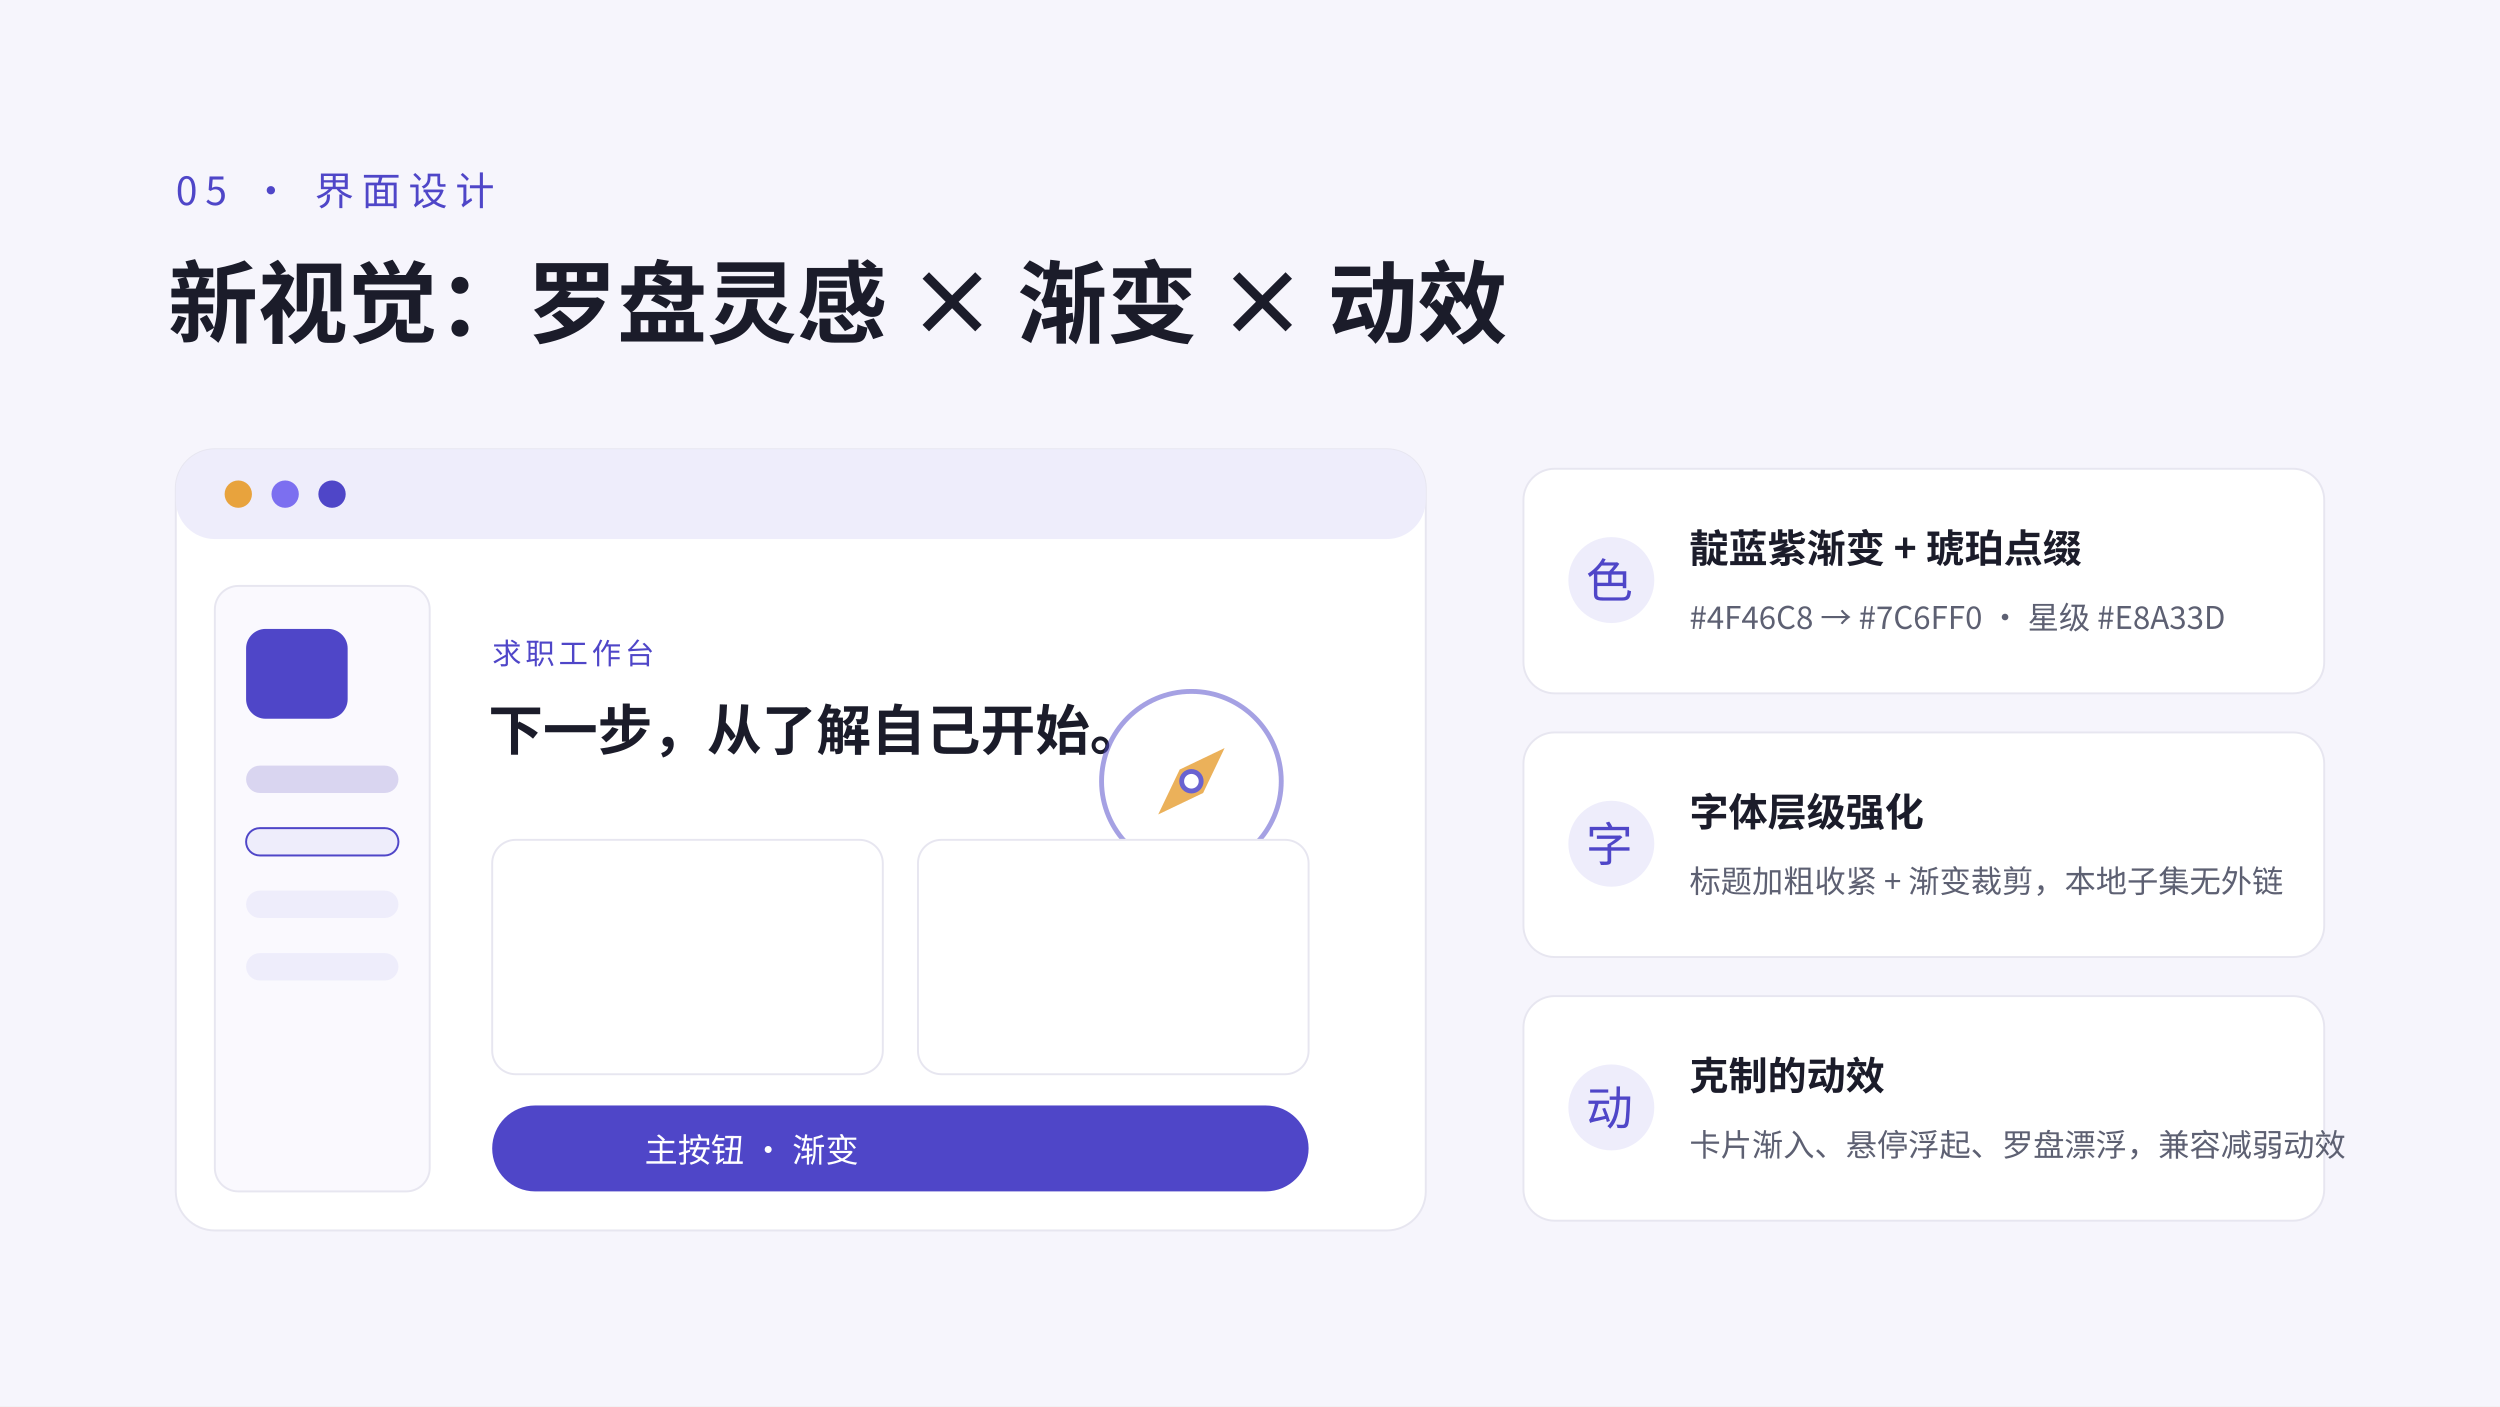
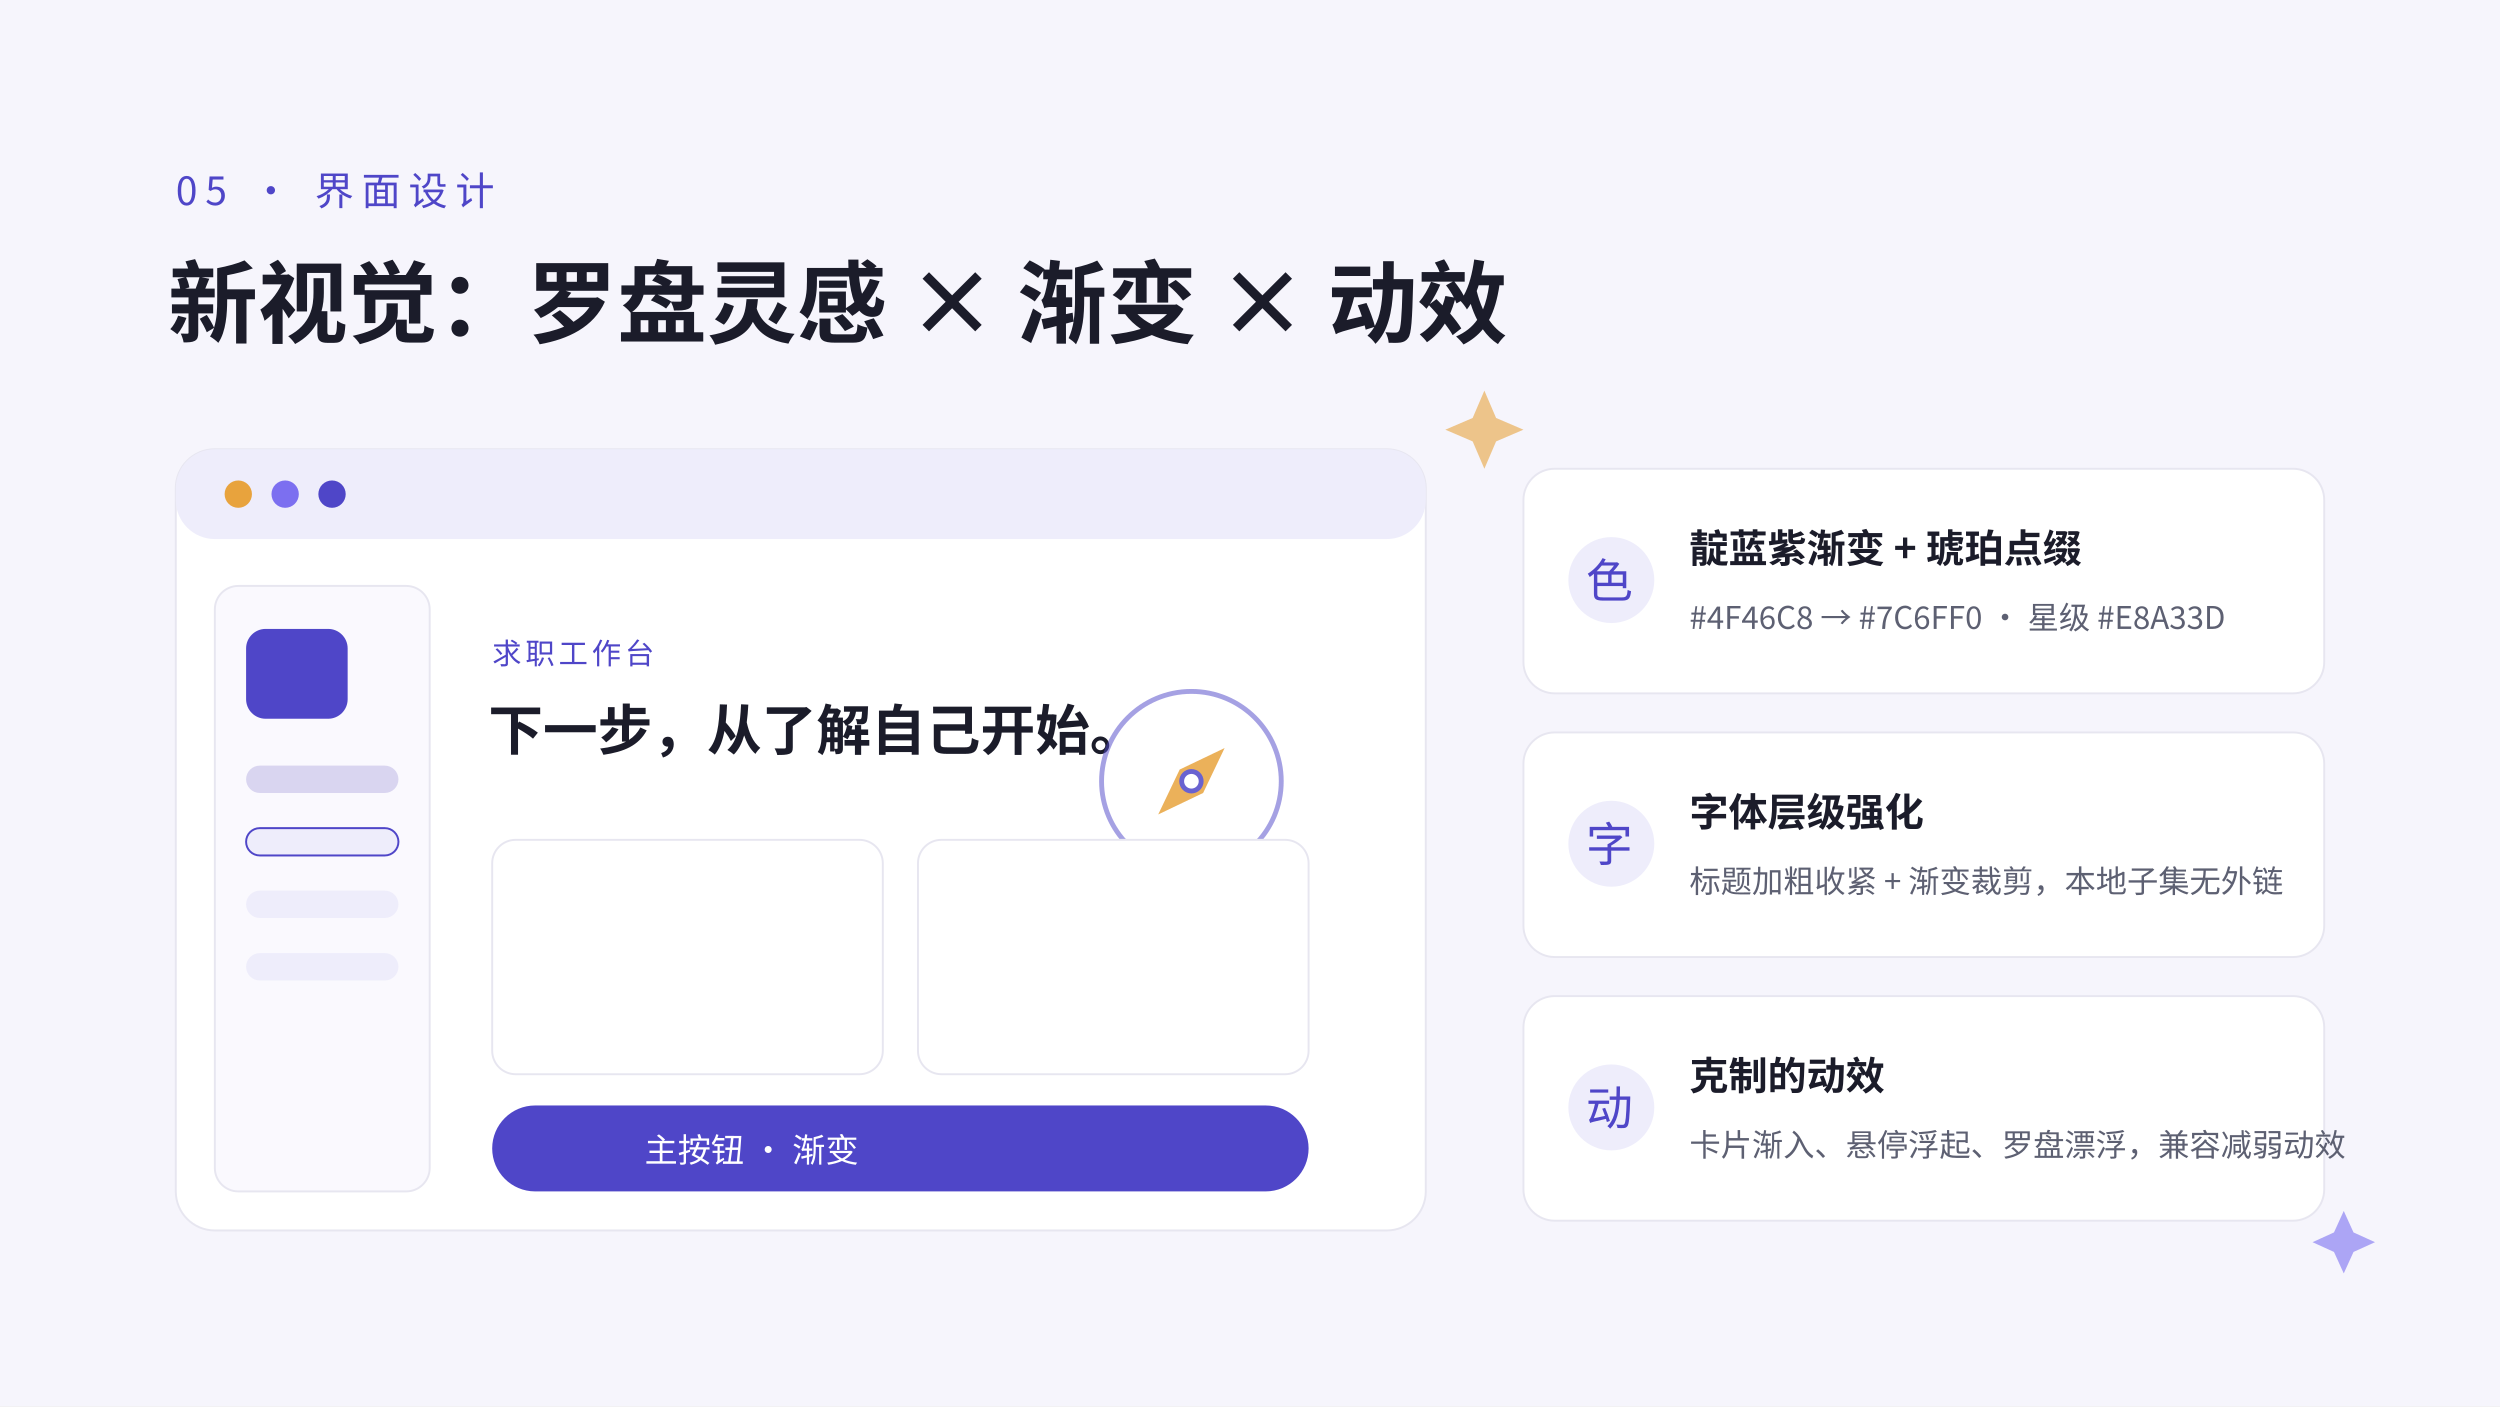
<svg xmlns="http://www.w3.org/2000/svg" viewBox="0 0 1280 720" lang="zh-CN">
  <rect width="1280" height="720" fill="#f6f5fc" />
  <text x="90" y="105" font-family="IBM Plex Sans SC, PingFang SC, Noto Sans CJK SC, sans-serif" font-size="20" letter-spacing="4" fill="#4f46c8">05 · 界面设计</text>
  <text x="86" y="172" font-family="IBM Plex Sans SC, PingFang SC, Noto Sans CJK SC, sans-serif" font-size="46" font-weight="600" fill="#1b1c2a">新视觉：罗盘灵感 × 渐变 × 动效</text>
  <g font-family="IBM Plex Sans SC, PingFang SC, Noto Sans CJK SC, sans-serif">
    <rect x="90" y="230" width="640" height="400" rx="20" fill="#ffffff" stroke="#e7e6f0" />
    <rect x="90" y="230" width="640" height="46" rx="20" fill="#eeedfb" />
    <circle cx="122" cy="253" r="7" fill="#e8a33d" />
    <circle cx="146" cy="253" r="7" fill="#7c6ff0" />
    <circle cx="170" cy="253" r="7" fill="#4f46c8" />
    <rect x="110" y="300" width="110" height="310" rx="12" fill="#faf9fe" stroke="#e7e6f0" />
    <rect x="126" y="322" width="52" height="46" rx="10" fill="#4f46c8" />
    <rect x="126" y="392" width="78" height="14" rx="7" fill="#d9d5f0" />
    <rect x="126" y="424" width="78" height="14" rx="7" fill="#eeedfb" stroke="#4f46c8" />
    <rect x="126" y="456" width="78" height="14" rx="7" fill="#eeedfb" />
    <rect x="126" y="488" width="78" height="14" rx="7" fill="#eeedfb" />
    <text x="252" y="340" font-size="15" letter-spacing="2" fill="#4f46c8">求职工作台</text>
    <text x="250" y="384" font-size="28" font-weight="600" fill="#1b1c2a">下一步，从了解自己开始。</text>
    <g transform="translate(610,400)" opacity=".85">
      <circle r="46" fill="none" stroke="#4f46c8" stroke-width="2.5" opacity=".6" />
      <path d="M17 -17 L6 6 L-17 17 L-6 -6 Z" fill="#e8a33d" />
      <circle r="5" fill="#ffffff" stroke="#4f46c8" stroke-width="2.5" />
    </g>
    <rect x="252" y="430" width="200" height="120" rx="12" fill="#ffffff" stroke="#e7e6f0" />
    <rect x="470" y="430" width="200" height="120" rx="12" fill="#ffffff" stroke="#e7e6f0" />
    <rect x="252" y="566" width="418" height="44" rx="22" fill="#4f46c8" />
    <text x="330" y="595" font-size="17" fill="#ffffff">主按钮 · 渐变</text>
  </g>
+   <g opacity=".6">
+     <path d="M760 200 l6 14 14 6 -14 6 -6 14 -6 -14 -14 -6 14 -6 z" fill="#E8A33D" />
+     <path d="M1200 620 l5 11 11 5 -11 5 -5 11 -5 -11 -11 -5 11 -5 z" fill="#7C6FF0" />
+   </g>
  <g font-family="IBM Plex Sans SC, PingFang SC, Noto Sans CJK SC, sans-serif">
    <g transform="translate(780,240)">
      <rect width="410" height="115" rx="16" fill="#ffffff" stroke="#e7e6f0" />
      <circle cx="45" cy="57" r="22" fill="#eeedfb" />
      <text x="32" y="66" font-size="24" fill="#4f46c8">色</text>
      <text x="85" y="48" font-size="20" font-weight="600" fill="#1b1c2a">靛蓝紫渐变 + 琥珀点缀</text>
      <text x="85" y="82" font-size="16" fill="#5d6072">#4F46C8 → #7C6FF0 · 星级 #E8A33D</text>
    </g>
    <g transform="translate(780,375)">
      <rect width="410" height="115" rx="16" fill="#ffffff" stroke="#e7e6f0" />
      <circle cx="45" cy="57" r="22" fill="#eeedfb" />
      <text x="32" y="66" font-size="24" fill="#4f46c8">字</text>
      <text x="85" y="48" font-size="20" font-weight="600" fill="#1b1c2a">字体层级强化</text>
      <text x="85" y="82" font-size="16" fill="#5d6072">标题加粗收紧 + 渐变裁剪，本地子集无外链</text>
    </g>
    <g transform="translate(780,510)">
      <rect width="410" height="115" rx="16" fill="#ffffff" stroke="#e7e6f0" />
      <circle cx="45" cy="57" r="22" fill="#eeedfb" />
      <text x="32" y="66" font-size="24" fill="#4f46c8">动</text>
      <text x="85" y="48" font-size="20" font-weight="600" fill="#1b1c2a">克制的动效</text>
      <text x="85" y="82" font-size="16" fill="#5d6072">卡片渐入、悬停浮起、罗盘漂浮，兼容减弱动效</text>
    </g>
  </g>
</svg>
